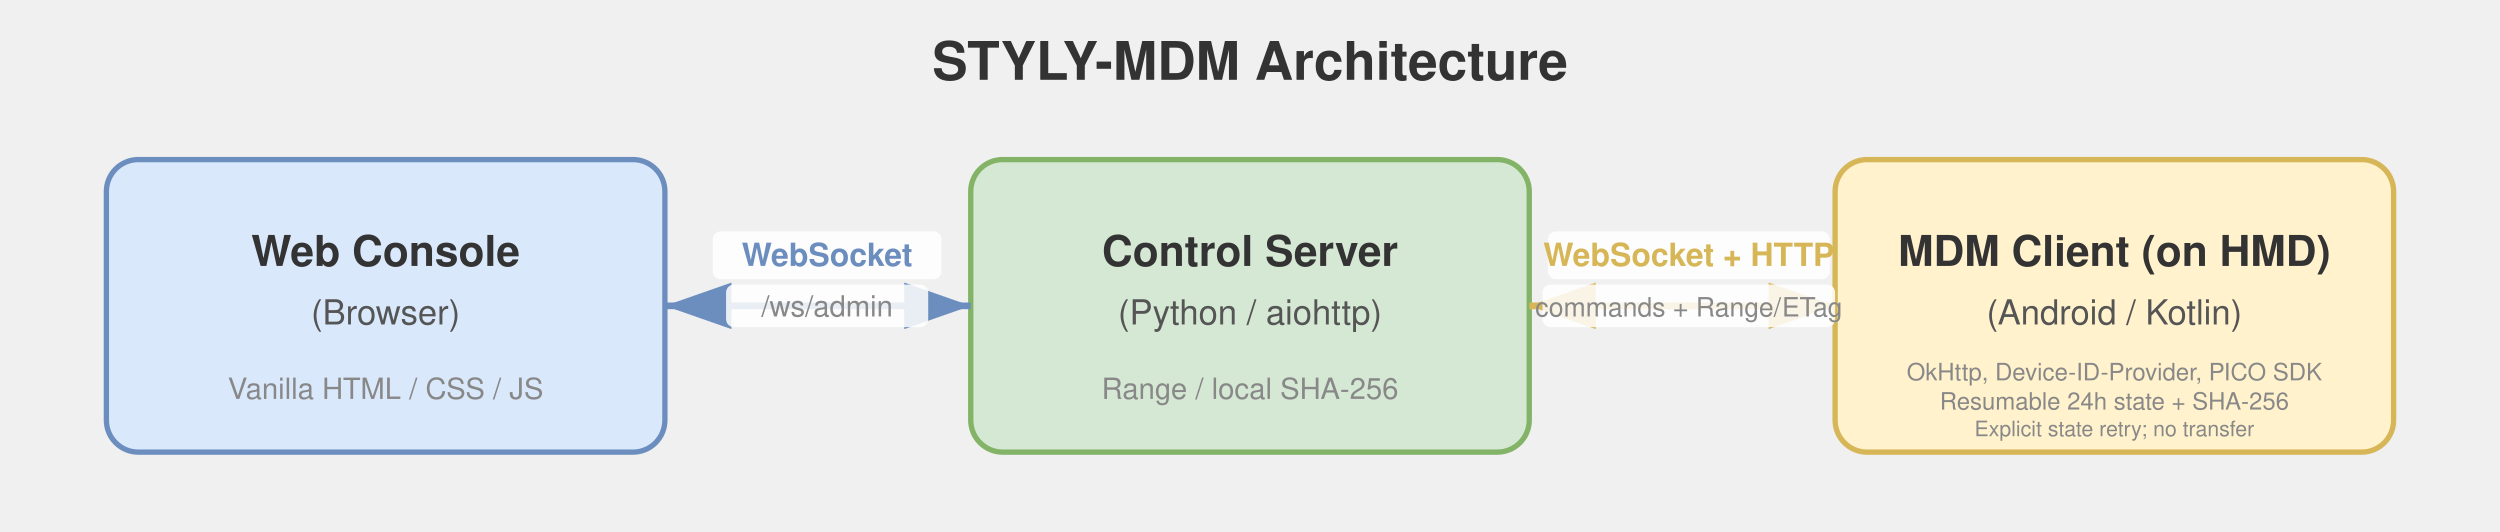
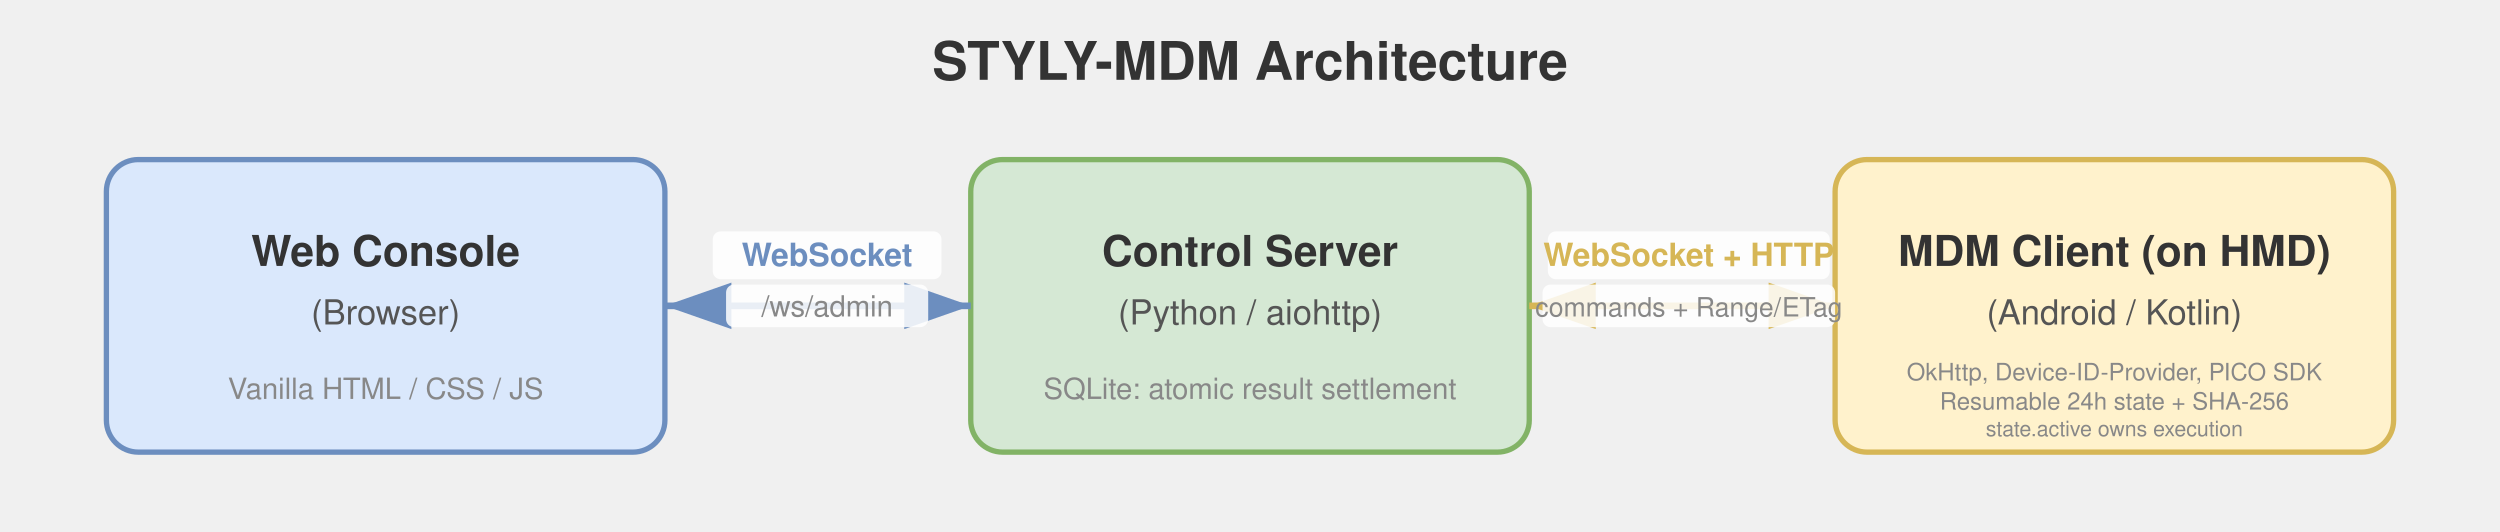
- <svg xmlns="http://www.w3.org/2000/svg" version="1.1" viewBox="0 0 940 200" font-family="Segoe UI, Helvetica, Arial, sans-serif" content="&lt;mxfile host=&quot;Claude&quot;&gt; &lt;diagram id=&quot;arch&quot; name=&quot;Architecture&quot;&gt; &lt;mxGraphModel dx=&quot;1422&quot; dy=&quot;762&quot; grid=&quot;1&quot; gridSize=&quot;10&quot; guides=&quot;1&quot; tooltips=&quot;1&quot; connect=&quot;1&quot; arrows=&quot;1&quot; fold=&quot;1&quot; page=&quot;1&quot; pageScale=&quot;1&quot; pageWidth=&quot;1169&quot; pageHeight=&quot;827&quot; math=&quot;0&quot; shadow=&quot;0&quot;&gt; &lt;root&gt; &lt;mxCell id=&quot;0&quot;/&gt; &lt;mxCell id=&quot;1&quot; parent=&quot;0&quot;/&gt; &lt;mxCell id=&quot;2&quot; value=&quot;&quot; style=&quot;rounded=1;whiteSpace=wrap;html=1;fillColor=#dae8fc;strokeColor=#6c8ebf;arcSize=10;&quot; vertex=&quot;1&quot; parent=&quot;1&quot;&gt;&lt;mxGeometry x=&quot;40&quot; y=&quot;80&quot; width=&quot;200&quot; height=&quot;100&quot; as=&quot;geometry&quot;/&gt;&lt;/mxCell&gt; &lt;mxCell id=&quot;2a&quot; value=&quot;&amp;lt;b&amp;gt;Web Console&amp;lt;/b&amp;gt;&amp;lt;br&amp;gt;(Browser)&quot; style=&quot;text;html=1;align=center;verticalAlign=middle;resizable=0;points=[];autosize=1;&quot; vertex=&quot;1&quot; parent=&quot;1&quot;&gt;&lt;mxGeometry x=&quot;95&quot; y=&quot;105&quot; width=&quot;90&quot; height=&quot;50&quot; as=&quot;geometry&quot;/&gt;&lt;/mxCell&gt; &lt;mxCell id=&quot;2b&quot; value=&quot;Vanilla HTML / CSS / JS&quot; style=&quot;text;html=1;align=center;verticalAlign=middle;fontColor=#666666;fontSize=10;&quot; vertex=&quot;1&quot; parent=&quot;1&quot;&gt;&lt;mxGeometry x=&quot;60&quot; y=&quot;155&quot; width=&quot;160&quot; height=&quot;20&quot; as=&quot;geometry&quot;/&gt;&lt;/mxCell&gt; &lt;mxCell id=&quot;3&quot; value=&quot;&quot; style=&quot;rounded=1;whiteSpace=wrap;html=1;fillColor=#d5e8d4;strokeColor=#82b366;arcSize=10;&quot; vertex=&quot;1&quot; parent=&quot;1&quot;&gt;&lt;mxGeometry x=&quot;360&quot; y=&quot;80&quot; width=&quot;220&quot; height=&quot;100&quot; as=&quot;geometry&quot;/&gt;&lt;/mxCell&gt; &lt;mxCell id=&quot;3a&quot; value=&quot;&amp;lt;b&amp;gt;Control Server&amp;lt;/b&amp;gt;&amp;lt;br&amp;gt;(Python / aiohttp)&quot; style=&quot;text;html=1;align=center;verticalAlign=middle;resizable=0;points=[];autosize=1;&quot; vertex=&quot;1&quot; parent=&quot;1&quot;&gt;&lt;mxGeometry x=&quot;405&quot; y=&quot;105&quot; width=&quot;130&quot; height=&quot;50&quot; as=&quot;geometry&quot;/&gt;&lt;/mxCell&gt; &lt;mxCell id=&quot;3b&quot; value=&quot;Range / local SHA-256&quot; style=&quot;text;html=1;align=center;verticalAlign=middle;fontColor=#666666;fontSize=10;&quot; vertex=&quot;1&quot; parent=&quot;1&quot;&gt;&lt;mxGeometry x=&quot;390&quot; y=&quot;155&quot; width=&quot;160&quot; height=&quot;20&quot; as=&quot;geometry&quot;/&gt;&lt;/mxCell&gt; &lt;mxCell id=&quot;4&quot; value=&quot;&quot; style=&quot;rounded=1;whiteSpace=wrap;html=1;fillColor=#fff2cc;strokeColor=#d6b656;arcSize=10;&quot; vertex=&quot;1&quot; parent=&quot;1&quot;&gt;&lt;mxGeometry x=&quot;700&quot; y=&quot;80&quot; width=&quot;200&quot; height=&quot;100&quot; as=&quot;geometry&quot;/&gt;&lt;/mxCell&gt; &lt;mxCell id=&quot;4a&quot; value=&quot;&amp;lt;b&amp;gt;MDM Client (on HMD)&amp;lt;/b&amp;gt;&amp;lt;br&amp;gt;(Android / Kotlin)&quot; style=&quot;text;html=1;align=center;verticalAlign=middle;resizable=0;points=[];autosize=1;&quot; vertex=&quot;1&quot; parent=&quot;1&quot;&gt;&lt;mxGeometry x=&quot;740&quot; y=&quot;105&quot; width=&quot;120&quot; height=&quot;50&quot; as=&quot;geometry&quot;/&gt;&lt;/mxCell&gt; &lt;mxCell id=&quot;4b&quot; value=&quot;OkHttp, Device-ID-Provider, PICO SDK; resumable 24h SHA-256 state&quot; style=&quot;text;html=1;align=center;verticalAlign=middle;fontColor=#666666;fontSize=10;&quot; vertex=&quot;1&quot; parent=&quot;1&quot;&gt;&lt;mxGeometry x=&quot;705&quot; y=&quot;155&quot; width=&quot;190&quot; height=&quot;20&quot; as=&quot;geometry&quot;/&gt;&lt;/mxCell&gt; &lt;mxCell id=&quot;5&quot; style=&quot;edgeStyle=orthogonalEdgeStyle;rounded=0;orthogonalLoop=1;jettySize=auto;containsPoints=1;endArrow=block;endFill=1;startArrow=block;startFill=1;strokeWidth=2;strokeColor=#6c8ebf;&quot; edge=&quot;1&quot; parent=&quot;1&quot; source=&quot;2&quot; target=&quot;3&quot;&gt;&lt;mxGeometry relative=&quot;1&quot; as=&quot;geometry&quot;/&gt;&lt;/mxCell&gt; &lt;mxCell id=&quot;5a&quot; value=&quot;WebSocket&amp;lt;br&amp;gt;&amp;lt;font style=&amp;quot;font-size:10px&amp;quot;&amp;gt;/ws/admin&amp;lt;/font&amp;gt;&quot; style=&quot;edgeLabel;html=1;align=center;verticalAlign=middle;resizable=0;points=[];&quot; vertex=&quot;1&quot; connectable=&quot;0&quot; parent=&quot;5&quot;&gt;&lt;mxGeometry x=&quot;-0.1&quot; relative=&quot;1&quot; as=&quot;geometry&quot;&gt;&lt;mxPoint as=&quot;offset&quot;/&gt;&lt;/mxGeometry&gt;&lt;/mxCell&gt; &lt;mxCell id=&quot;6&quot; style=&quot;edgeStyle=orthogonalEdgeStyle;rounded=0;orthogonalLoop=1;jettySize=auto;containsPoints=1;endArrow=block;endFill=1;startArrow=block;startFill=1;strokeWidth=2;strokeColor=#d6b656;&quot; edge=&quot;1&quot; parent=&quot;1&quot; source=&quot;3&quot; target=&quot;4&quot;&gt;&lt;mxGeometry relative=&quot;1&quot; as=&quot;geometry&quot;/&gt;&lt;/mxCell&gt; &lt;mxCell id=&quot;6a&quot; value=&quot;WebSocket + HTTP&amp;lt;br&amp;gt;&amp;lt;font style=&amp;quot;font-size:10px&amp;quot;&amp;gt;commands + Range/ETag&amp;lt;/font&amp;gt;&quot; style=&quot;edgeLabel;html=1;align=center;verticalAlign=middle;resizable=0;points=[];&quot; vertex=&quot;1&quot; connectable=&quot;0&quot; parent=&quot;6&quot;&gt;&lt;mxGeometry x=&quot;-0.1&quot; relative=&quot;1&quot; as=&quot;geometry&quot;&gt;&lt;mxPoint as=&quot;offset&quot;/&gt;&lt;/mxGeometry&gt;&lt;/mxCell&gt; &lt;mxCell id=&quot;7&quot; value=&quot;&amp;lt;font style=&amp;quot;font-size:16px&amp;quot;&amp;gt;&amp;lt;b&amp;gt;STYLY-MDM Architecture&amp;lt;/b&amp;gt;&amp;lt;/font&amp;gt;&quot; style=&quot;text;html=1;align=center;verticalAlign=middle;resizable=0;points=[];autosize=1;&quot; vertex=&quot;1&quot; parent=&quot;1&quot;&gt;&lt;mxGeometry x=&quot;350&quot; y=&quot;20&quot; width=&quot;240&quot; height=&quot;40&quot; as=&quot;geometry&quot;/&gt;&lt;/mxCell&gt; &lt;/root&gt; &lt;/mxGraphModel&gt; &lt;/diagram&gt; &lt;/mxfile&gt;">
+ <svg xmlns="http://www.w3.org/2000/svg" version="1.1" viewBox="0 0 940 200" font-family="Segoe UI, Helvetica, Arial, sans-serif" content="&lt;mxfile host=&quot;Claude&quot;&gt; &lt;diagram id=&quot;arch&quot; name=&quot;Architecture&quot;&gt; &lt;mxGraphModel dx=&quot;1422&quot; dy=&quot;762&quot; grid=&quot;1&quot; gridSize=&quot;10&quot; guides=&quot;1&quot; tooltips=&quot;1&quot; connect=&quot;1&quot; arrows=&quot;1&quot; fold=&quot;1&quot; page=&quot;1&quot; pageScale=&quot;1&quot; pageWidth=&quot;1169&quot; pageHeight=&quot;827&quot; math=&quot;0&quot; shadow=&quot;0&quot;&gt; &lt;root&gt; &lt;mxCell id=&quot;0&quot;/&gt; &lt;mxCell id=&quot;1&quot; parent=&quot;0&quot;/&gt; &lt;mxCell id=&quot;2&quot; value=&quot;&quot; style=&quot;rounded=1;whiteSpace=wrap;html=1;fillColor=#dae8fc;strokeColor=#6c8ebf;arcSize=10;&quot; vertex=&quot;1&quot; parent=&quot;1&quot;&gt;&lt;mxGeometry x=&quot;40&quot; y=&quot;80&quot; width=&quot;200&quot; height=&quot;100&quot; as=&quot;geometry&quot;/&gt;&lt;/mxCell&gt; &lt;mxCell id=&quot;2a&quot; value=&quot;&amp;lt;b&amp;gt;Web Console&amp;lt;/b&amp;gt;&amp;lt;br&amp;gt;(Browser)&quot; style=&quot;text;html=1;align=center;verticalAlign=middle;resizable=0;points=[];autosize=1;&quot; vertex=&quot;1&quot; parent=&quot;1&quot;&gt;&lt;mxGeometry x=&quot;95&quot; y=&quot;105&quot; width=&quot;90&quot; height=&quot;50&quot; as=&quot;geometry&quot;/&gt;&lt;/mxCell&gt; &lt;mxCell id=&quot;2b&quot; value=&quot;Vanilla HTML / CSS / JS&quot; style=&quot;text;html=1;align=center;verticalAlign=middle;fontColor=#666666;fontSize=10;&quot; vertex=&quot;1&quot; parent=&quot;1&quot;&gt;&lt;mxGeometry x=&quot;60&quot; y=&quot;155&quot; width=&quot;160&quot; height=&quot;20&quot; as=&quot;geometry&quot;/&gt;&lt;/mxCell&gt; &lt;mxCell id=&quot;3&quot; value=&quot;&quot; style=&quot;rounded=1;whiteSpace=wrap;html=1;fillColor=#d5e8d4;strokeColor=#82b366;arcSize=10;&quot; vertex=&quot;1&quot; parent=&quot;1&quot;&gt;&lt;mxGeometry x=&quot;360&quot; y=&quot;80&quot; width=&quot;220&quot; height=&quot;100&quot; as=&quot;geometry&quot;/&gt;&lt;/mxCell&gt; &lt;mxCell id=&quot;3a&quot; value=&quot;&amp;lt;b&amp;gt;Control Server&amp;lt;/b&amp;gt;&amp;lt;br&amp;gt;(Python / aiohttp)&quot; style=&quot;text;html=1;align=center;verticalAlign=middle;resizable=0;points=[];autosize=1;&quot; vertex=&quot;1&quot; parent=&quot;1&quot;&gt;&lt;mxGeometry x=&quot;405&quot; y=&quot;105&quot; width=&quot;130&quot; height=&quot;50&quot; as=&quot;geometry&quot;/&gt;&lt;/mxCell&gt; &lt;mxCell id=&quot;3b&quot; value=&quot;SQLite: atomic result settlement&quot; style=&quot;text;html=1;align=center;verticalAlign=middle;fontColor=#666666;fontSize=10;&quot; vertex=&quot;1&quot; parent=&quot;1&quot;&gt;&lt;mxGeometry x=&quot;390&quot; y=&quot;155&quot; width=&quot;160&quot; height=&quot;20&quot; as=&quot;geometry&quot;/&gt;&lt;/mxCell&gt; &lt;mxCell id=&quot;4&quot; value=&quot;&quot; style=&quot;rounded=1;whiteSpace=wrap;html=1;fillColor=#fff2cc;strokeColor=#d6b656;arcSize=10;&quot; vertex=&quot;1&quot; parent=&quot;1&quot;&gt;&lt;mxGeometry x=&quot;700&quot; y=&quot;80&quot; width=&quot;200&quot; height=&quot;100&quot; as=&quot;geometry&quot;/&gt;&lt;/mxCell&gt; &lt;mxCell id=&quot;4a&quot; value=&quot;&amp;lt;b&amp;gt;MDM Client (on HMD)&amp;lt;/b&amp;gt;&amp;lt;br&amp;gt;(Android / Kotlin)&quot; style=&quot;text;html=1;align=center;verticalAlign=middle;resizable=0;points=[];autosize=1;&quot; vertex=&quot;1&quot; parent=&quot;1&quot;&gt;&lt;mxGeometry x=&quot;740&quot; y=&quot;105&quot; width=&quot;120&quot; height=&quot;50&quot; as=&quot;geometry&quot;/&gt;&lt;/mxCell&gt; &lt;mxCell id=&quot;4b&quot; value=&quot;OkHttp, Device-ID-Provider, PICO SDK; resumable 24h SHA-256 state; state.active owns execution&quot; style=&quot;text;html=1;align=center;verticalAlign=middle;fontColor=#666666;fontSize=10;&quot; vertex=&quot;1&quot; parent=&quot;1&quot;&gt;&lt;mxGeometry x=&quot;705&quot; y=&quot;155&quot; width=&quot;190&quot; height=&quot;20&quot; as=&quot;geometry&quot;/&gt;&lt;/mxCell&gt; &lt;mxCell id=&quot;5&quot; style=&quot;edgeStyle=orthogonalEdgeStyle;rounded=0;orthogonalLoop=1;jettySize=auto;containsPoints=1;endArrow=block;endFill=1;startArrow=block;startFill=1;strokeWidth=2;strokeColor=#6c8ebf;&quot; edge=&quot;1&quot; parent=&quot;1&quot; source=&quot;2&quot; target=&quot;3&quot;&gt;&lt;mxGeometry relative=&quot;1&quot; as=&quot;geometry&quot;/&gt;&lt;/mxCell&gt; &lt;mxCell id=&quot;5a&quot; value=&quot;WebSocket&amp;lt;br&amp;gt;&amp;lt;font style=&amp;quot;font-size:10px&amp;quot;&amp;gt;/ws/admin&amp;lt;/font&amp;gt;&quot; style=&quot;edgeLabel;html=1;align=center;verticalAlign=middle;resizable=0;points=[];&quot; vertex=&quot;1&quot; connectable=&quot;0&quot; parent=&quot;5&quot;&gt;&lt;mxGeometry x=&quot;-0.1&quot; relative=&quot;1&quot; as=&quot;geometry&quot;&gt;&lt;mxPoint as=&quot;offset&quot;/&gt;&lt;/mxGeometry&gt;&lt;/mxCell&gt; &lt;mxCell id=&quot;6&quot; style=&quot;edgeStyle=orthogonalEdgeStyle;rounded=0;orthogonalLoop=1;jettySize=auto;containsPoints=1;endArrow=block;endFill=1;startArrow=block;startFill=1;strokeWidth=2;strokeColor=#d6b656;&quot; edge=&quot;1&quot; parent=&quot;1&quot; source=&quot;3&quot; target=&quot;4&quot;&gt;&lt;mxGeometry relative=&quot;1&quot; as=&quot;geometry&quot;/&gt;&lt;/mxCell&gt; &lt;mxCell id=&quot;6a&quot; value=&quot;WebSocket + HTTP&amp;lt;br&amp;gt;&amp;lt;font style=&amp;quot;font-size:10px&amp;quot;&amp;gt;commands + Range/ETag&amp;lt;/font&amp;gt;&quot; style=&quot;edgeLabel;html=1;align=center;verticalAlign=middle;resizable=0;points=[];&quot; vertex=&quot;1&quot; connectable=&quot;0&quot; parent=&quot;6&quot;&gt;&lt;mxGeometry x=&quot;-0.1&quot; relative=&quot;1&quot; as=&quot;geometry&quot;&gt;&lt;mxPoint as=&quot;offset&quot;/&gt;&lt;/mxGeometry&gt;&lt;/mxCell&gt; &lt;mxCell id=&quot;7&quot; value=&quot;&amp;lt;font style=&amp;quot;font-size:16px&amp;quot;&amp;gt;&amp;lt;b&amp;gt;STYLY-MDM Architecture&amp;lt;/b&amp;gt;&amp;lt;/font&amp;gt;&quot; style=&quot;text;html=1;align=center;verticalAlign=middle;resizable=0;points=[];autosize=1;&quot; vertex=&quot;1&quot; parent=&quot;1&quot;&gt;&lt;mxGeometry x=&quot;350&quot; y=&quot;20&quot; width=&quot;240&quot; height=&quot;40&quot; as=&quot;geometry&quot;/&gt;&lt;/mxCell&gt; &lt;/root&gt; &lt;/mxGraphModel&gt; &lt;/diagram&gt; &lt;/mxfile&gt;">
  <text x="470" y="30" text-anchor="middle" font-size="20" font-weight="bold" fill="#333">STYLY-MDM Architecture</text>
  <rect x="40" y="60" width="210" height="110" rx="12" ry="12" fill="#dae8fc" stroke="#6c8ebf" stroke-width="2" />
  <text x="145" y="100" text-anchor="middle" font-size="16" font-weight="bold" fill="#333">Web Console</text>
  <text x="145" y="122" text-anchor="middle" font-size="13" fill="#555">(Browser)</text>
  <text x="145" y="150" text-anchor="middle" font-size="11" fill="#888">Vanilla HTML / CSS / JS</text>
  <rect x="365" y="60" width="210" height="110" rx="12" ry="12" fill="#d5e8d4" stroke="#82b366" stroke-width="2" />
  <text x="470" y="100" text-anchor="middle" font-size="16" font-weight="bold" fill="#333">Control Server</text>
  <text x="470" y="122" text-anchor="middle" font-size="13" fill="#555">(Python / aiohttp)</text>
-   <text x="470" y="150" text-anchor="middle" font-size="11" fill="#888">Range / local SHA-256</text>
+   <text x="470" y="150" text-anchor="middle" font-size="11" fill="#888">SQLite: atomic result settlement</text>
  <rect x="690" y="60" width="210" height="110" rx="12" ry="12" fill="#fff2cc" stroke="#d6b656" stroke-width="2" />
  <text x="795" y="100" text-anchor="middle" font-size="16" font-weight="bold" fill="#333">MDM Client (on HMD)</text>
  <text x="795" y="122" text-anchor="middle" font-size="13" fill="#555">(Android / Kotlin)</text>
  <text x="795" y="143" text-anchor="middle" font-size="9" fill="#888">OkHttp, Device-ID-Provider, PICO SDK</text>
  <text x="795" y="154" text-anchor="middle" font-size="9" fill="#888">Resumable 24h state + SHA-256</text>
-   <text x="795" y="164" text-anchor="middle" font-size="8" fill="#888">Explicit state retry; no transfer</text>
+   <text x="795" y="164" text-anchor="middle" font-size="8" fill="#888">state.active owns execution</text>
  <defs>
    <marker id="arrowRight" markerWidth="10" markerHeight="7" refX="10" refY="3.5" orient="auto">
      <polygon points="0 0, 10 3.5, 0 7" fill="#6c8ebf" />
    </marker>
    <marker id="arrowLeft" markerWidth="10" markerHeight="7" refX="0" refY="3.5" orient="auto">
      <polygon points="10 0, 0 3.5, 10 7" fill="#6c8ebf" />
    </marker>
    <marker id="arrowRight2" markerWidth="10" markerHeight="7" refX="10" refY="3.5" orient="auto">
      <polygon points="0 0, 10 3.5, 0 7" fill="#d6b656" />
    </marker>
    <marker id="arrowLeft2" markerWidth="10" markerHeight="7" refX="0" refY="3.5" orient="auto">
      <polygon points="10 0, 0 3.5, 10 7" fill="#d6b656" />
    </marker>
  </defs>
  <line x1="250" y1="115" x2="365" y2="115" stroke="#6c8ebf" stroke-width="2.5" marker-start="url(#arrowLeft)" marker-end="url(#arrowRight)" />
  <rect x="268" y="87" width="86" height="18" rx="3" fill="white" fill-opacity="0.85" />
  <text x="311" y="100" text-anchor="middle" font-size="12" font-weight="bold" fill="#6c8ebf">WebSocket</text>
  <rect x="273" y="107" width="76" height="16" rx="3" fill="white" fill-opacity="0.85" />
  <text x="311" y="119" text-anchor="middle" font-size="11" fill="#888">/ws/admin</text>
  <line x1="575" y1="115" x2="690" y2="115" stroke="#d6b656" stroke-width="2.5" marker-start="url(#arrowLeft2)" marker-end="url(#arrowRight2)" />
  <rect x="582" y="87" width="106" height="18" rx="3" fill="white" fill-opacity="0.85" />
  <text x="635" y="100" text-anchor="middle" font-size="12" font-weight="bold" fill="#d6b656">WebSocket + HTTP</text>
  <rect x="580" y="107" width="110" height="16" rx="3" fill="white" fill-opacity="0.85" />
  <text x="635" y="119" text-anchor="middle" font-size="10" fill="#888">commands + Range/ETag</text>
</svg>
